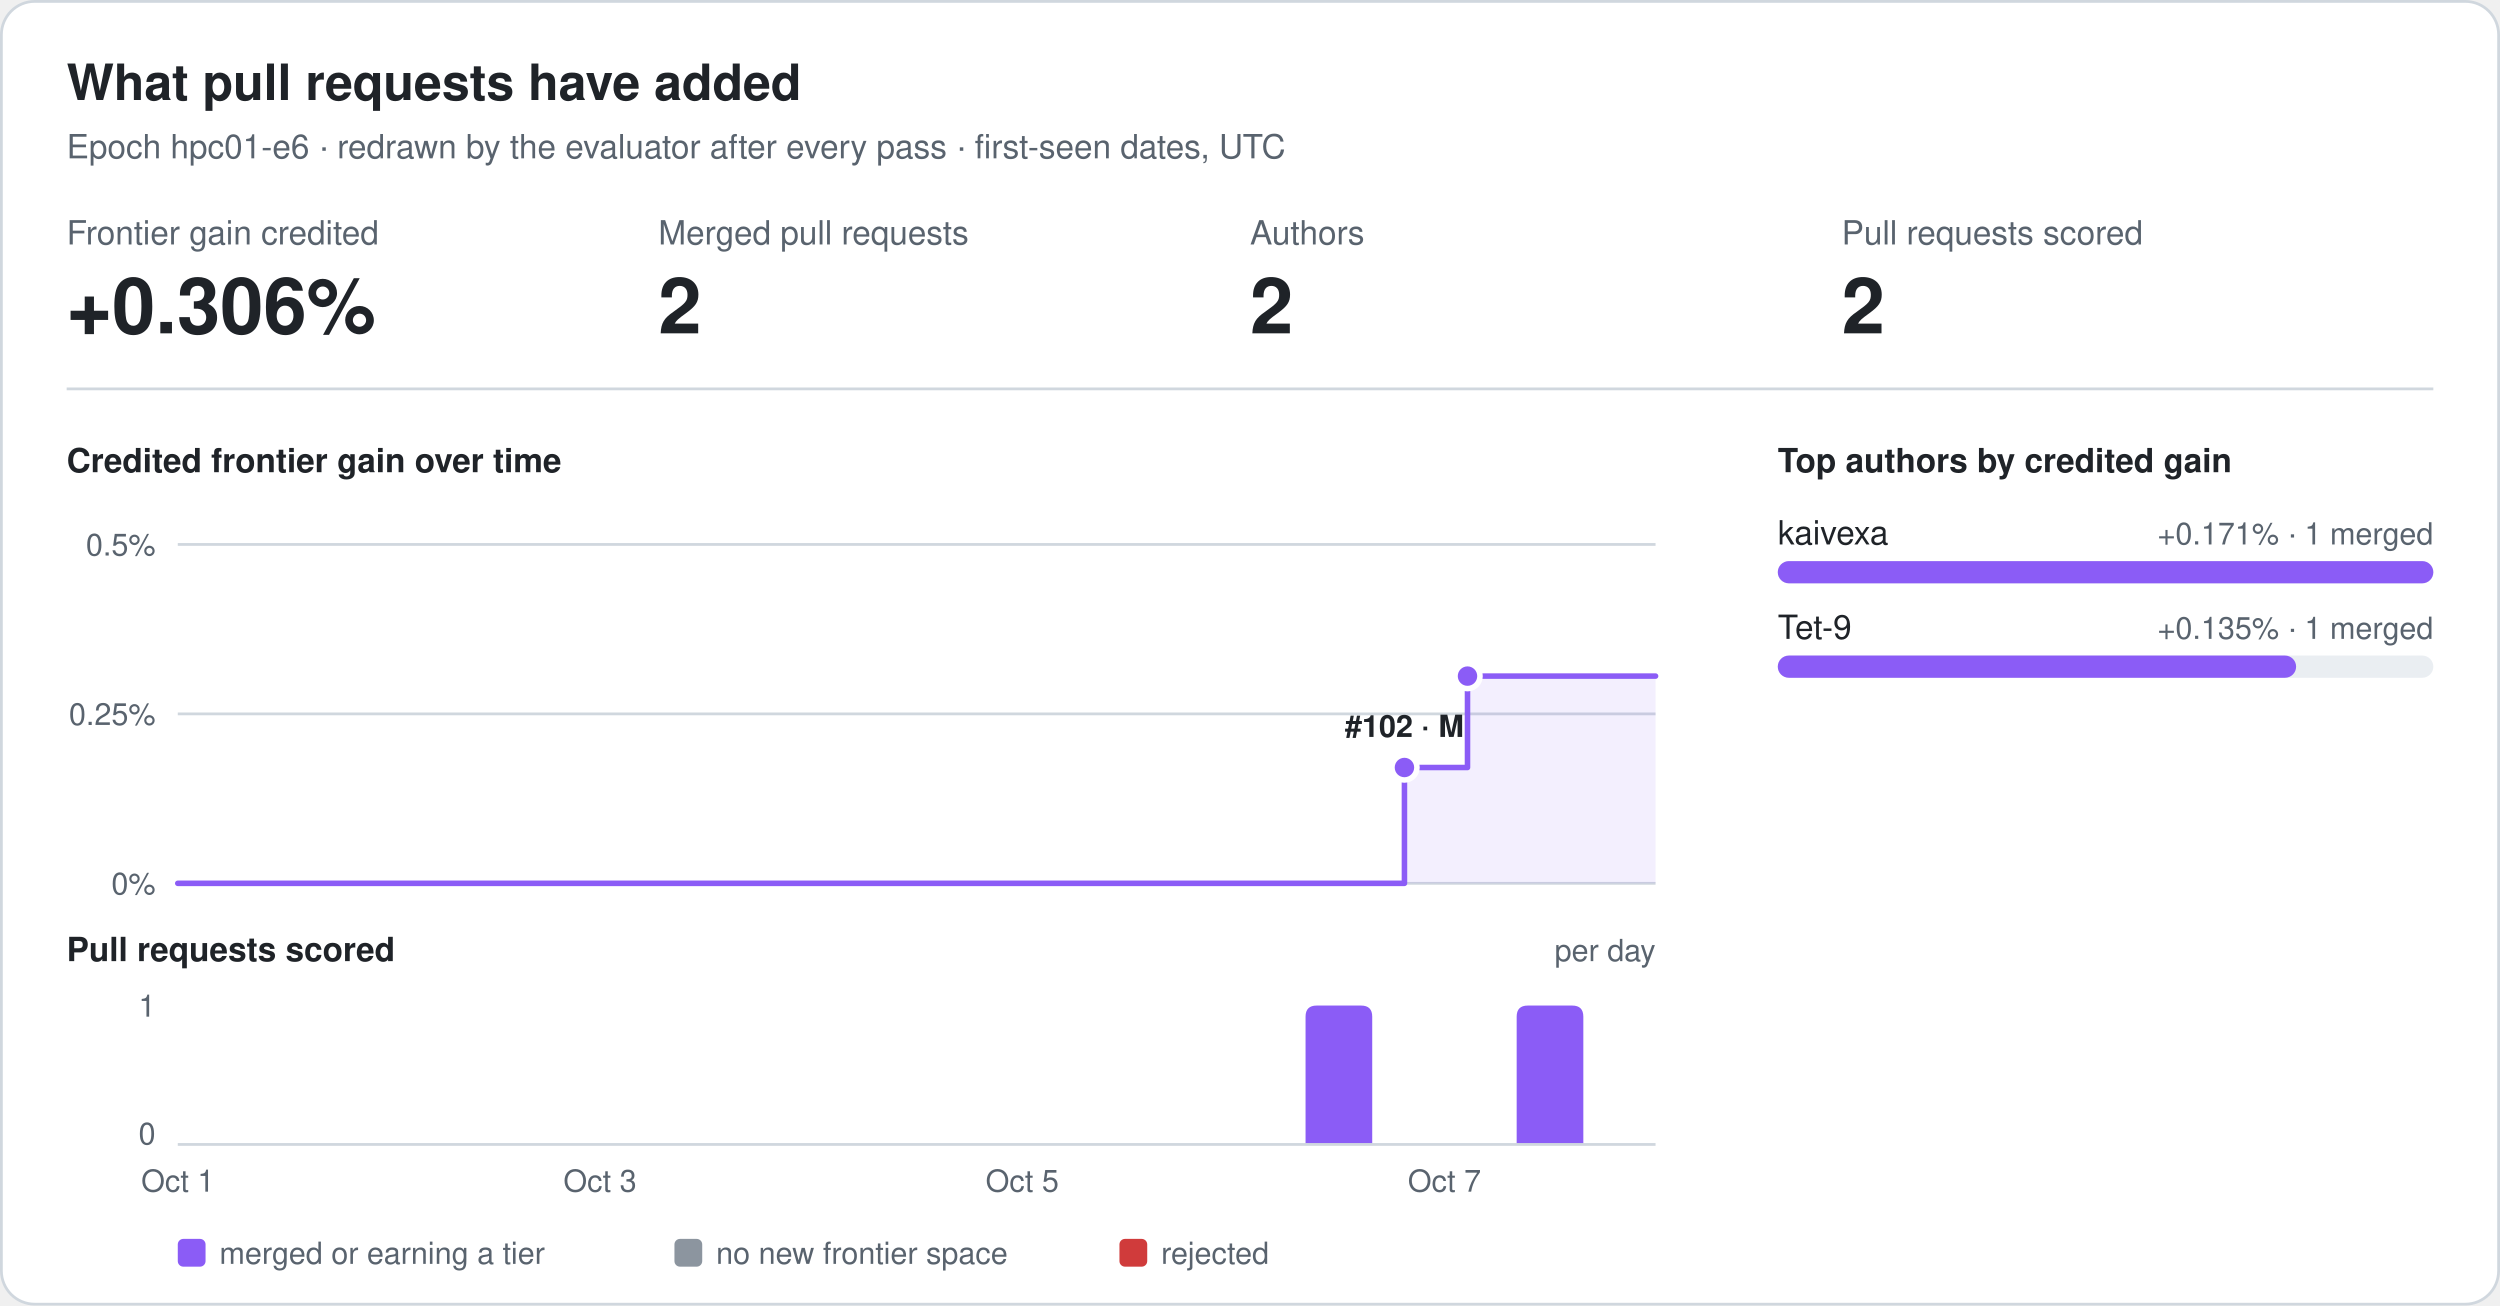
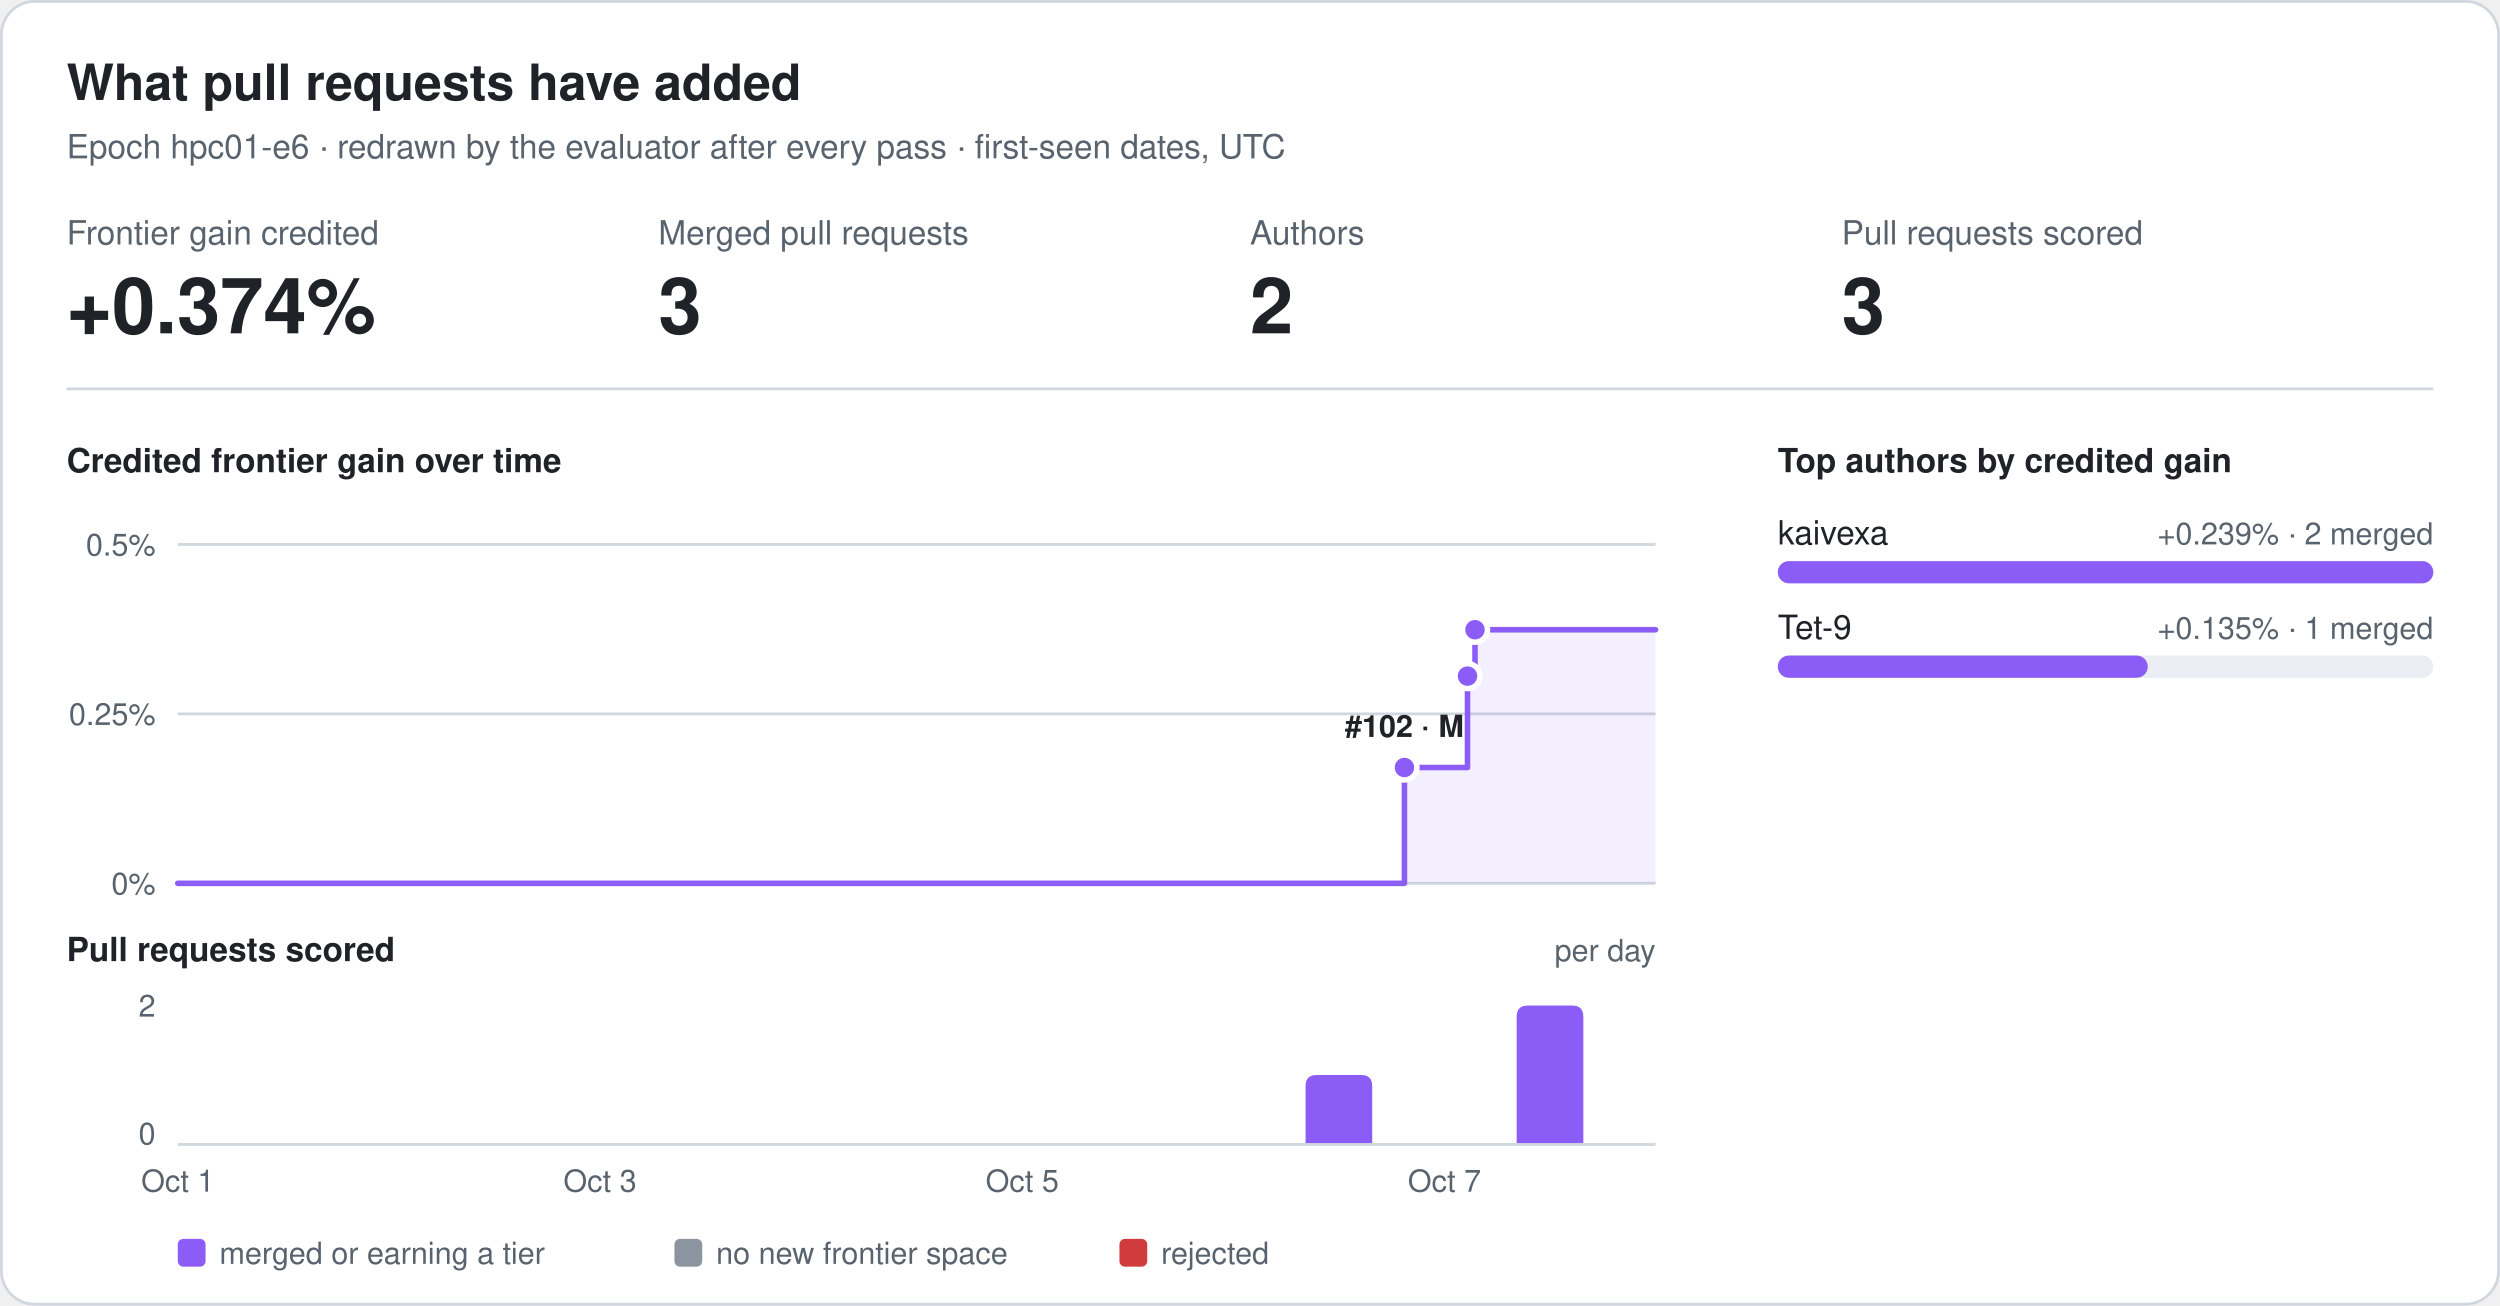
- <svg xmlns="http://www.w3.org/2000/svg" width="900" height="470" viewBox="0 0 900 470" font-family="-apple-system,BlinkMacSystemFont,'Segoe UI',Helvetica,Arial,sans-serif" role="img" aria-label="Frontier gain credited to merged pull requests: +0.306% from 2 merges, 2 pull requests scored">
+ <svg xmlns="http://www.w3.org/2000/svg" width="900" height="470" viewBox="0 0 900 470" font-family="-apple-system,BlinkMacSystemFont,'Segoe UI',Helvetica,Arial,sans-serif" role="img" aria-label="Frontier gain credited to merged pull requests: +0.374% from 3 merges, 3 pull requests scored">
  <style>
.bg{fill:#ffffff;stroke:#d0d7de}.t{fill:#1f2328}.m{fill:#59636e}.rule{stroke:#d0d7de}.ring{stroke:#ffffff}
.acc{fill:#8b5cf6}.accl{stroke:#8b5cf6}.wash{fill:#8b5cf6;fill-opacity:.1}.gry{fill:#8c959f}.rej{fill:#d03b3b}.track{fill:#eaeef2}.tk{stroke:#1f2328}
@media (prefers-color-scheme: dark){
.bg{fill:#0d1117;stroke:#30363d}.t{fill:#e6edf3}.m{fill:#9198a1}.rule{stroke:#30363d}.ring{stroke:#0d1117}
.acc{fill:#9a75f8}.accl{stroke:#9a75f8}.wash{fill:#9a75f8;fill-opacity:.14}.gry{fill:#9198a1}.rej{fill:#e5534b}.track{fill:#21262d}.tk{stroke:#e6edf3}}
</style>
  <rect class="bg" x="0.5" y="0.5" width="899" height="469" rx="12" />
  <text x="24.0" y="36.0" class="t" font-size="18" font-weight="600" text-anchor="start">What pull requests have added</text>
  <text x="24.0" y="57.0" class="m" font-size="12" font-weight="400" text-anchor="start">Epoch hpc01-e6 · redrawn by the evaluator after every pass · first-seen dates, UTC</text>
  <text x="24.0" y="88.0" class="m" font-size="12" font-weight="400" text-anchor="start">Frontier gain credited</text>
-   <text x="24.0" y="120.0" class="t" font-size="28" font-weight="600" text-anchor="start">+0.306%</text>
+   <text x="24.0" y="120.0" class="t" font-size="28" font-weight="600" text-anchor="start">+0.374%</text>
  <text x="237.0" y="88.0" class="m" font-size="12" font-weight="400" text-anchor="start">Merged pull requests</text>
-   <text x="237.0" y="120.0" class="t" font-size="28" font-weight="600" text-anchor="start">2</text>
+   <text x="237.0" y="120.0" class="t" font-size="28" font-weight="600" text-anchor="start">3</text>
  <text x="450.0" y="88.0" class="m" font-size="12" font-weight="400" text-anchor="start">Authors</text>
  <text x="450.0" y="120.0" class="t" font-size="28" font-weight="600" text-anchor="start">2</text>
  <text x="663.0" y="88.0" class="m" font-size="12" font-weight="400" text-anchor="start">Pull requests scored</text>
-   <text x="663.0" y="120.0" class="t" font-size="28" font-weight="600" text-anchor="start">2</text>
+   <text x="663.0" y="120.0" class="t" font-size="28" font-weight="600" text-anchor="start">3</text>
  <line class="rule" x1="24" x2="876" y1="140" y2="140" stroke-width="1" />
  <text x="24.0" y="170.0" class="t" font-size="12" font-weight="600" text-anchor="start">Credited frontier gain over time</text>
  <text x="24.0" y="346.0" class="t" font-size="12" font-weight="600" text-anchor="start">Pull requests scored</text>
  <line class="rule" x1="64" x2="596" y1="318.0" y2="318.0" stroke-width="1" />
  <text x="56.0" y="322.0" class="m" font-size="11" font-weight="400" text-anchor="end">0%</text>
  <line class="rule" x1="64" x2="596" y1="257.0" y2="257.0" stroke-width="1" />
  <text x="56.0" y="261.0" class="m" font-size="11" font-weight="400" text-anchor="end">0.25%</text>
  <line class="rule" x1="64" x2="596" y1="196.0" y2="196.0" stroke-width="1" />
  <text x="56.0" y="200.0" class="m" font-size="11" font-weight="400" text-anchor="end">0.5%</text>
-   <polygon class="wash" points="64.0,318.0 505.6,318.0 505.6,276.3 528.3,276.3 528.3,243.4 596.0,243.4 596.0,318.0" />
-   <polyline class="accl" points="64.0,318.0 505.6,318.0 505.6,276.3 528.3,276.3 528.3,243.4 596.0,243.4" fill="none" stroke-width="2" stroke-linejoin="round" stroke-linecap="round" />
+   <polygon class="wash" points="64.0,318.0 505.6,318.0 505.6,276.3 528.3,276.3 528.3,243.4 531.0,243.4 531.0,226.7 596.0,226.7 596.0,318.0" />
+   <polyline class="accl" points="64.0,318.0 505.6,318.0 505.6,276.3 528.3,276.3 528.3,243.4 531.0,243.4 531.0,226.7 596.0,226.7" fill="none" stroke-width="2" stroke-linejoin="round" stroke-linecap="round" />
  <circle class="acc ring" cx="505.6" cy="276.3" r="4.5" stroke-width="2" />
  <circle class="acc ring" cx="528.3" cy="243.4" r="4.5" stroke-width="2" />
+   <circle class="acc ring" cx="531.0" cy="226.7" r="4.5" stroke-width="2" />
  <text x="505.6" y="265.3" class="t" font-size="11" font-weight="600" text-anchor="middle">#102 · M</text>
-   <path class="acc" d="M470.0,412.0V366.0Q470.0,362.0 474.0,362.0H490.0Q494.0,362.0 494.0,366.0V412.0Z" />
+   <path class="acc" d="M470.0,412.0V391.0Q470.0,387.0 474.0,387.0H490.0Q494.0,387.0 494.0,391.0V412.0Z" />
  <path class="acc" d="M546.0,412.0V366.0Q546.0,362.0 550.0,362.0H566.0Q570.0,362.0 570.0,366.0V412.0Z" />
  <line class="rule" x1="64" x2="596" y1="412" y2="412" stroke-width="1" />
-   <text x="56.0" y="366.0" class="m" font-size="11" font-weight="400" text-anchor="end">1</text>
+   <text x="56.0" y="366.0" class="m" font-size="11" font-weight="400" text-anchor="end">2</text>
  <text x="56.0" y="412.0" class="m" font-size="11" font-weight="400" text-anchor="end">0</text>
  <text x="596.0" y="346.0" class="m" font-size="11" font-weight="400" text-anchor="end">per day</text>
  <text x="64.0" y="429.0" class="m" font-size="11" font-weight="400" text-anchor="middle">Oct 1</text>
  <text x="216.0" y="429.0" class="m" font-size="11" font-weight="400" text-anchor="middle">Oct 3</text>
  <text x="368.0" y="429.0" class="m" font-size="11" font-weight="400" text-anchor="middle">Oct 5</text>
  <text x="520.0" y="429.0" class="m" font-size="11" font-weight="400" text-anchor="middle">Oct 7</text>
  <rect class="acc" x="64" y="446" width="10" height="10" rx="2" />
  <text x="79.0" y="455.0" class="m" font-size="11" font-weight="400" text-anchor="start">merged or earning a tier</text>
  <rect class="gry" x="242.8" y="446" width="10" height="10" rx="2" />
  <text x="257.8" y="455.0" class="m" font-size="11" font-weight="400" text-anchor="start">no new frontier space</text>
  <rect class="rej" x="403.0" y="446" width="10" height="10" rx="2" />
  <text x="418.0" y="455.0" class="m" font-size="11" font-weight="400" text-anchor="start">rejected</text>
  <text x="640.0" y="170.0" class="t" font-size="12" font-weight="600" text-anchor="start">Top authors by credited gain</text>
  <text x="640.0" y="196.0" class="t" font-size="12" font-weight="400" text-anchor="start">kaivexa</text>
-   <text x="876.0" y="196.0" class="m" font-size="11" font-weight="400" text-anchor="end">+0.171% · 1 merged</text>
+   <text x="876.0" y="196.0" class="m" font-size="11" font-weight="400" text-anchor="end">+0.239% · 2 merged</text>
  <rect class="track" x="640" y="202" width="236" height="8" rx="4" />
  <rect class="acc" x="640" y="202" width="236.0" height="8" rx="4" />
  <text x="640.0" y="230.0" class="t" font-size="12" font-weight="400" text-anchor="start">Tet-9</text>
  <text x="876.0" y="230.0" class="m" font-size="11" font-weight="400" text-anchor="end">+0.135% · 1 merged</text>
  <rect class="track" x="640" y="236" width="236" height="8" rx="4" />
-   <rect class="acc" x="640" y="236" width="186.6" height="8" rx="4" />
+   <rect class="acc" x="640" y="236" width="133.2" height="8" rx="4" />
</svg>
